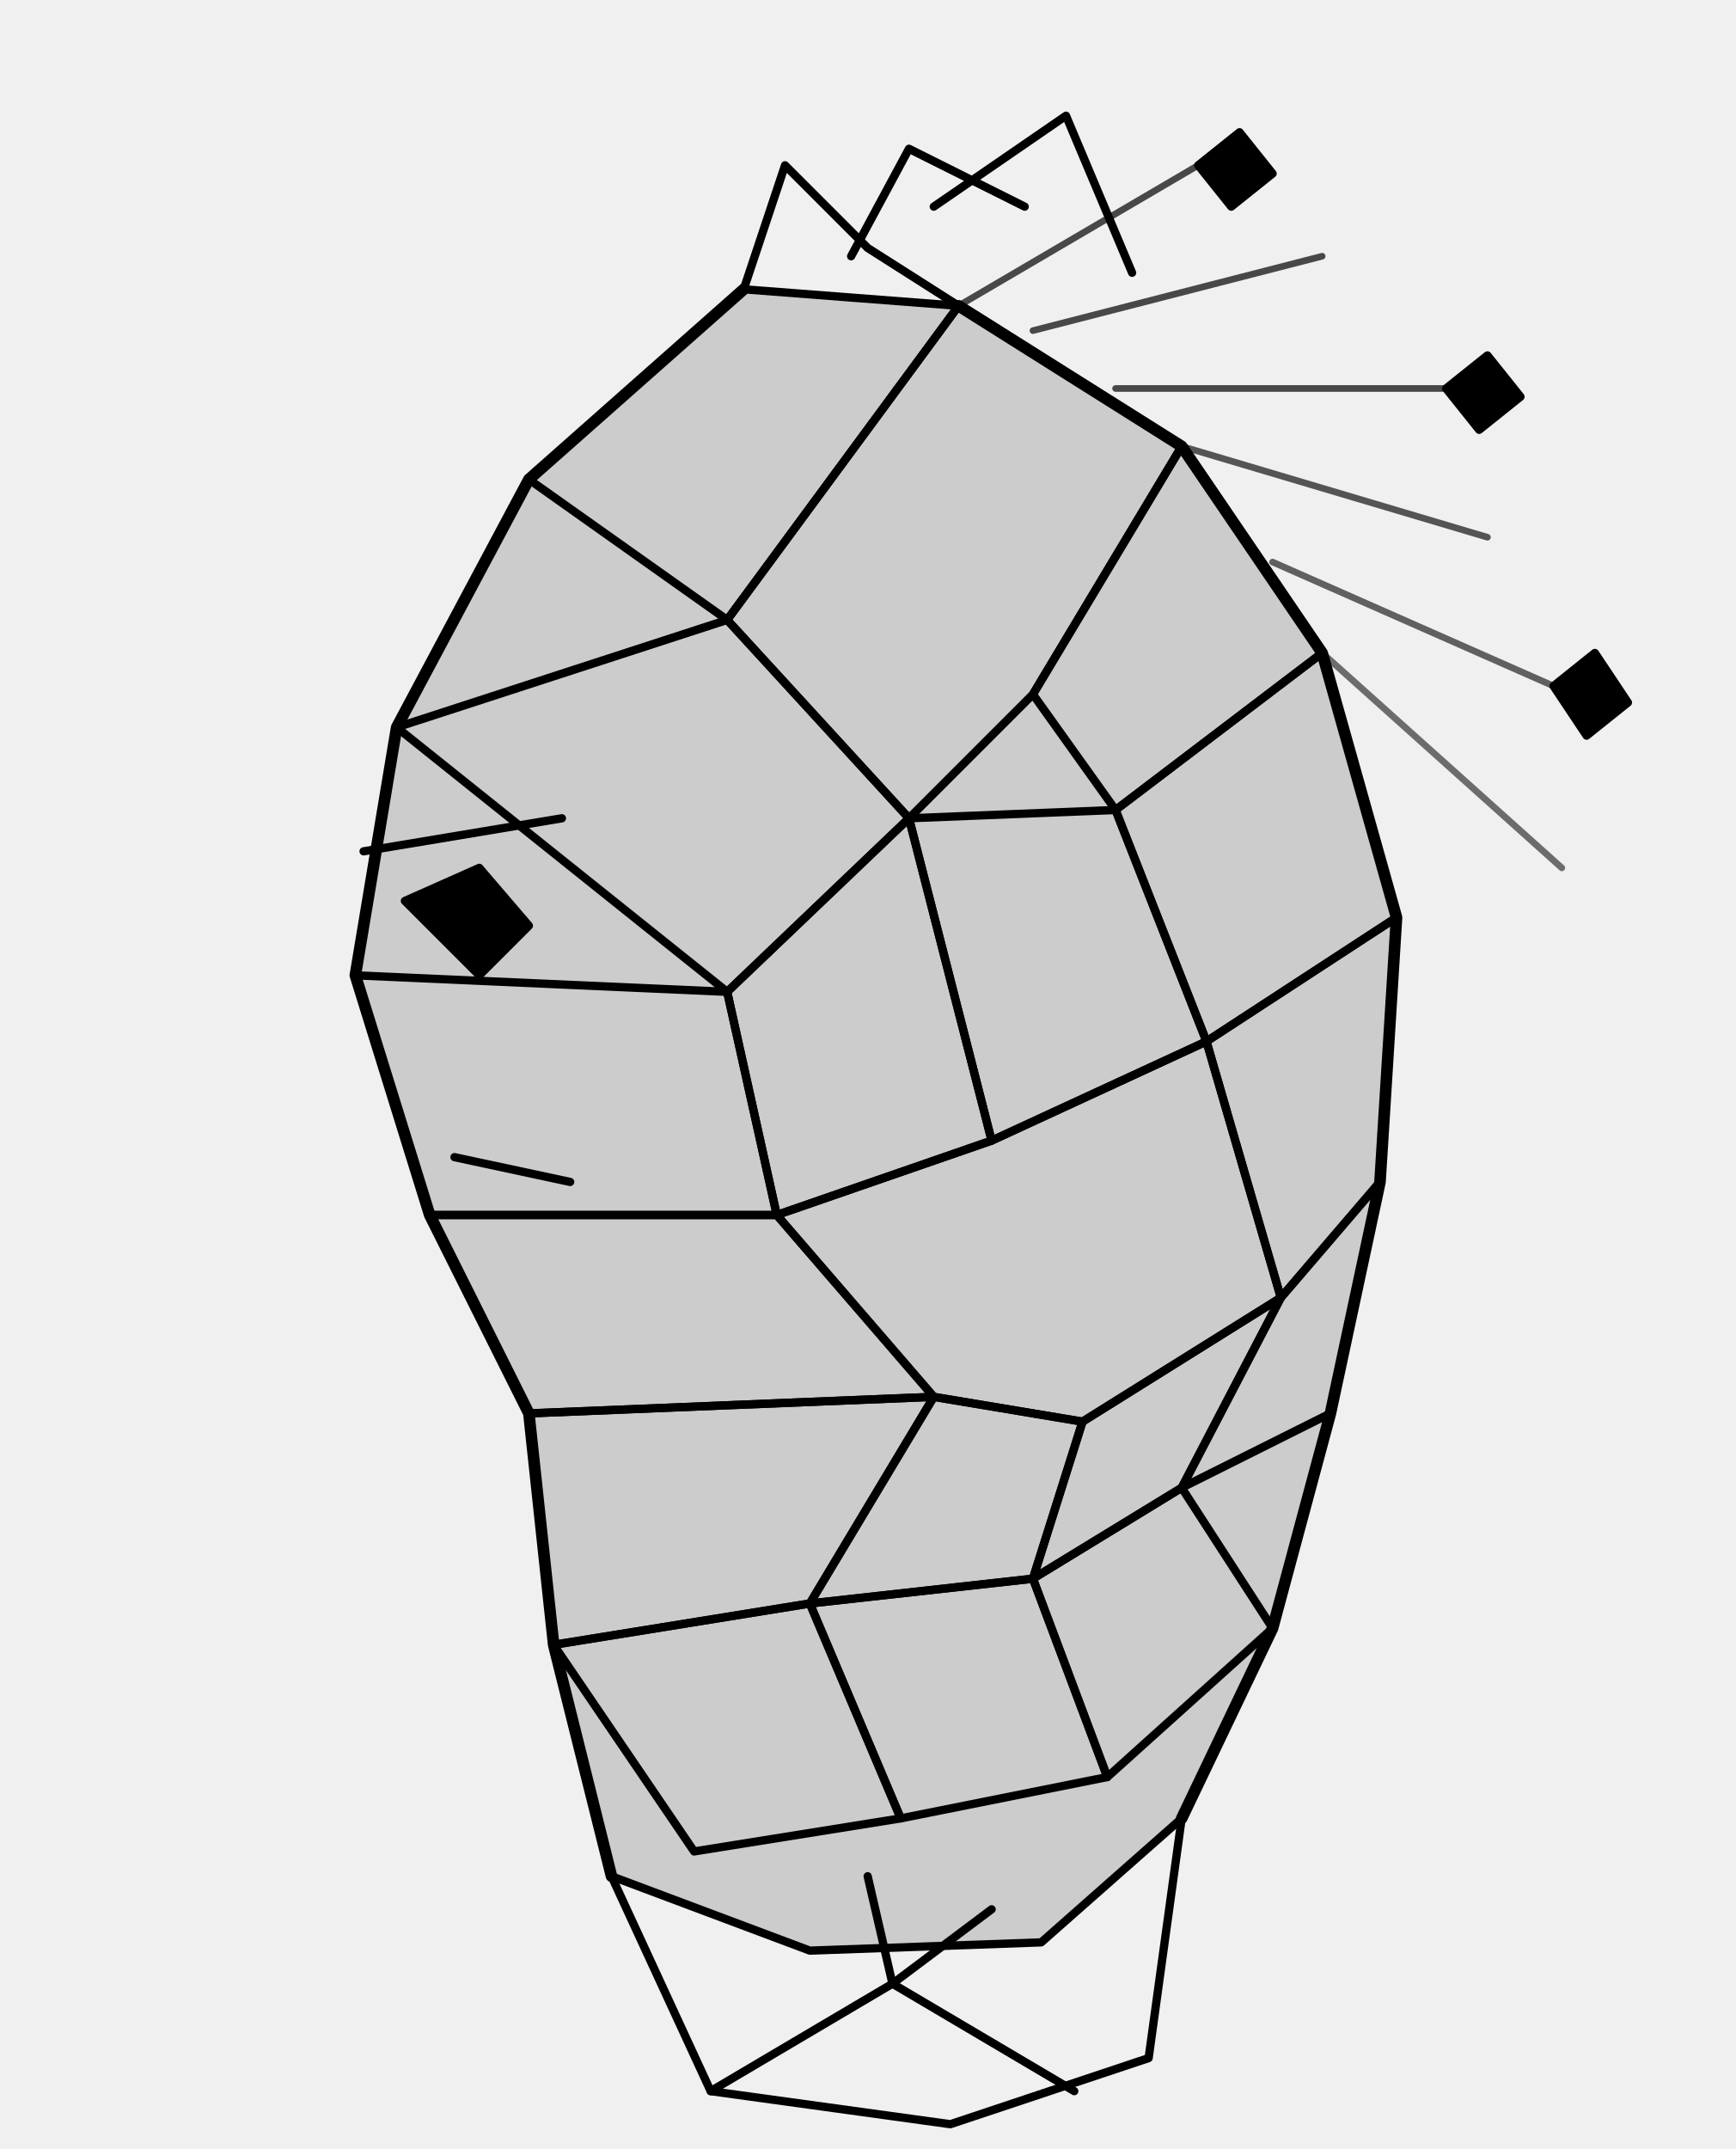
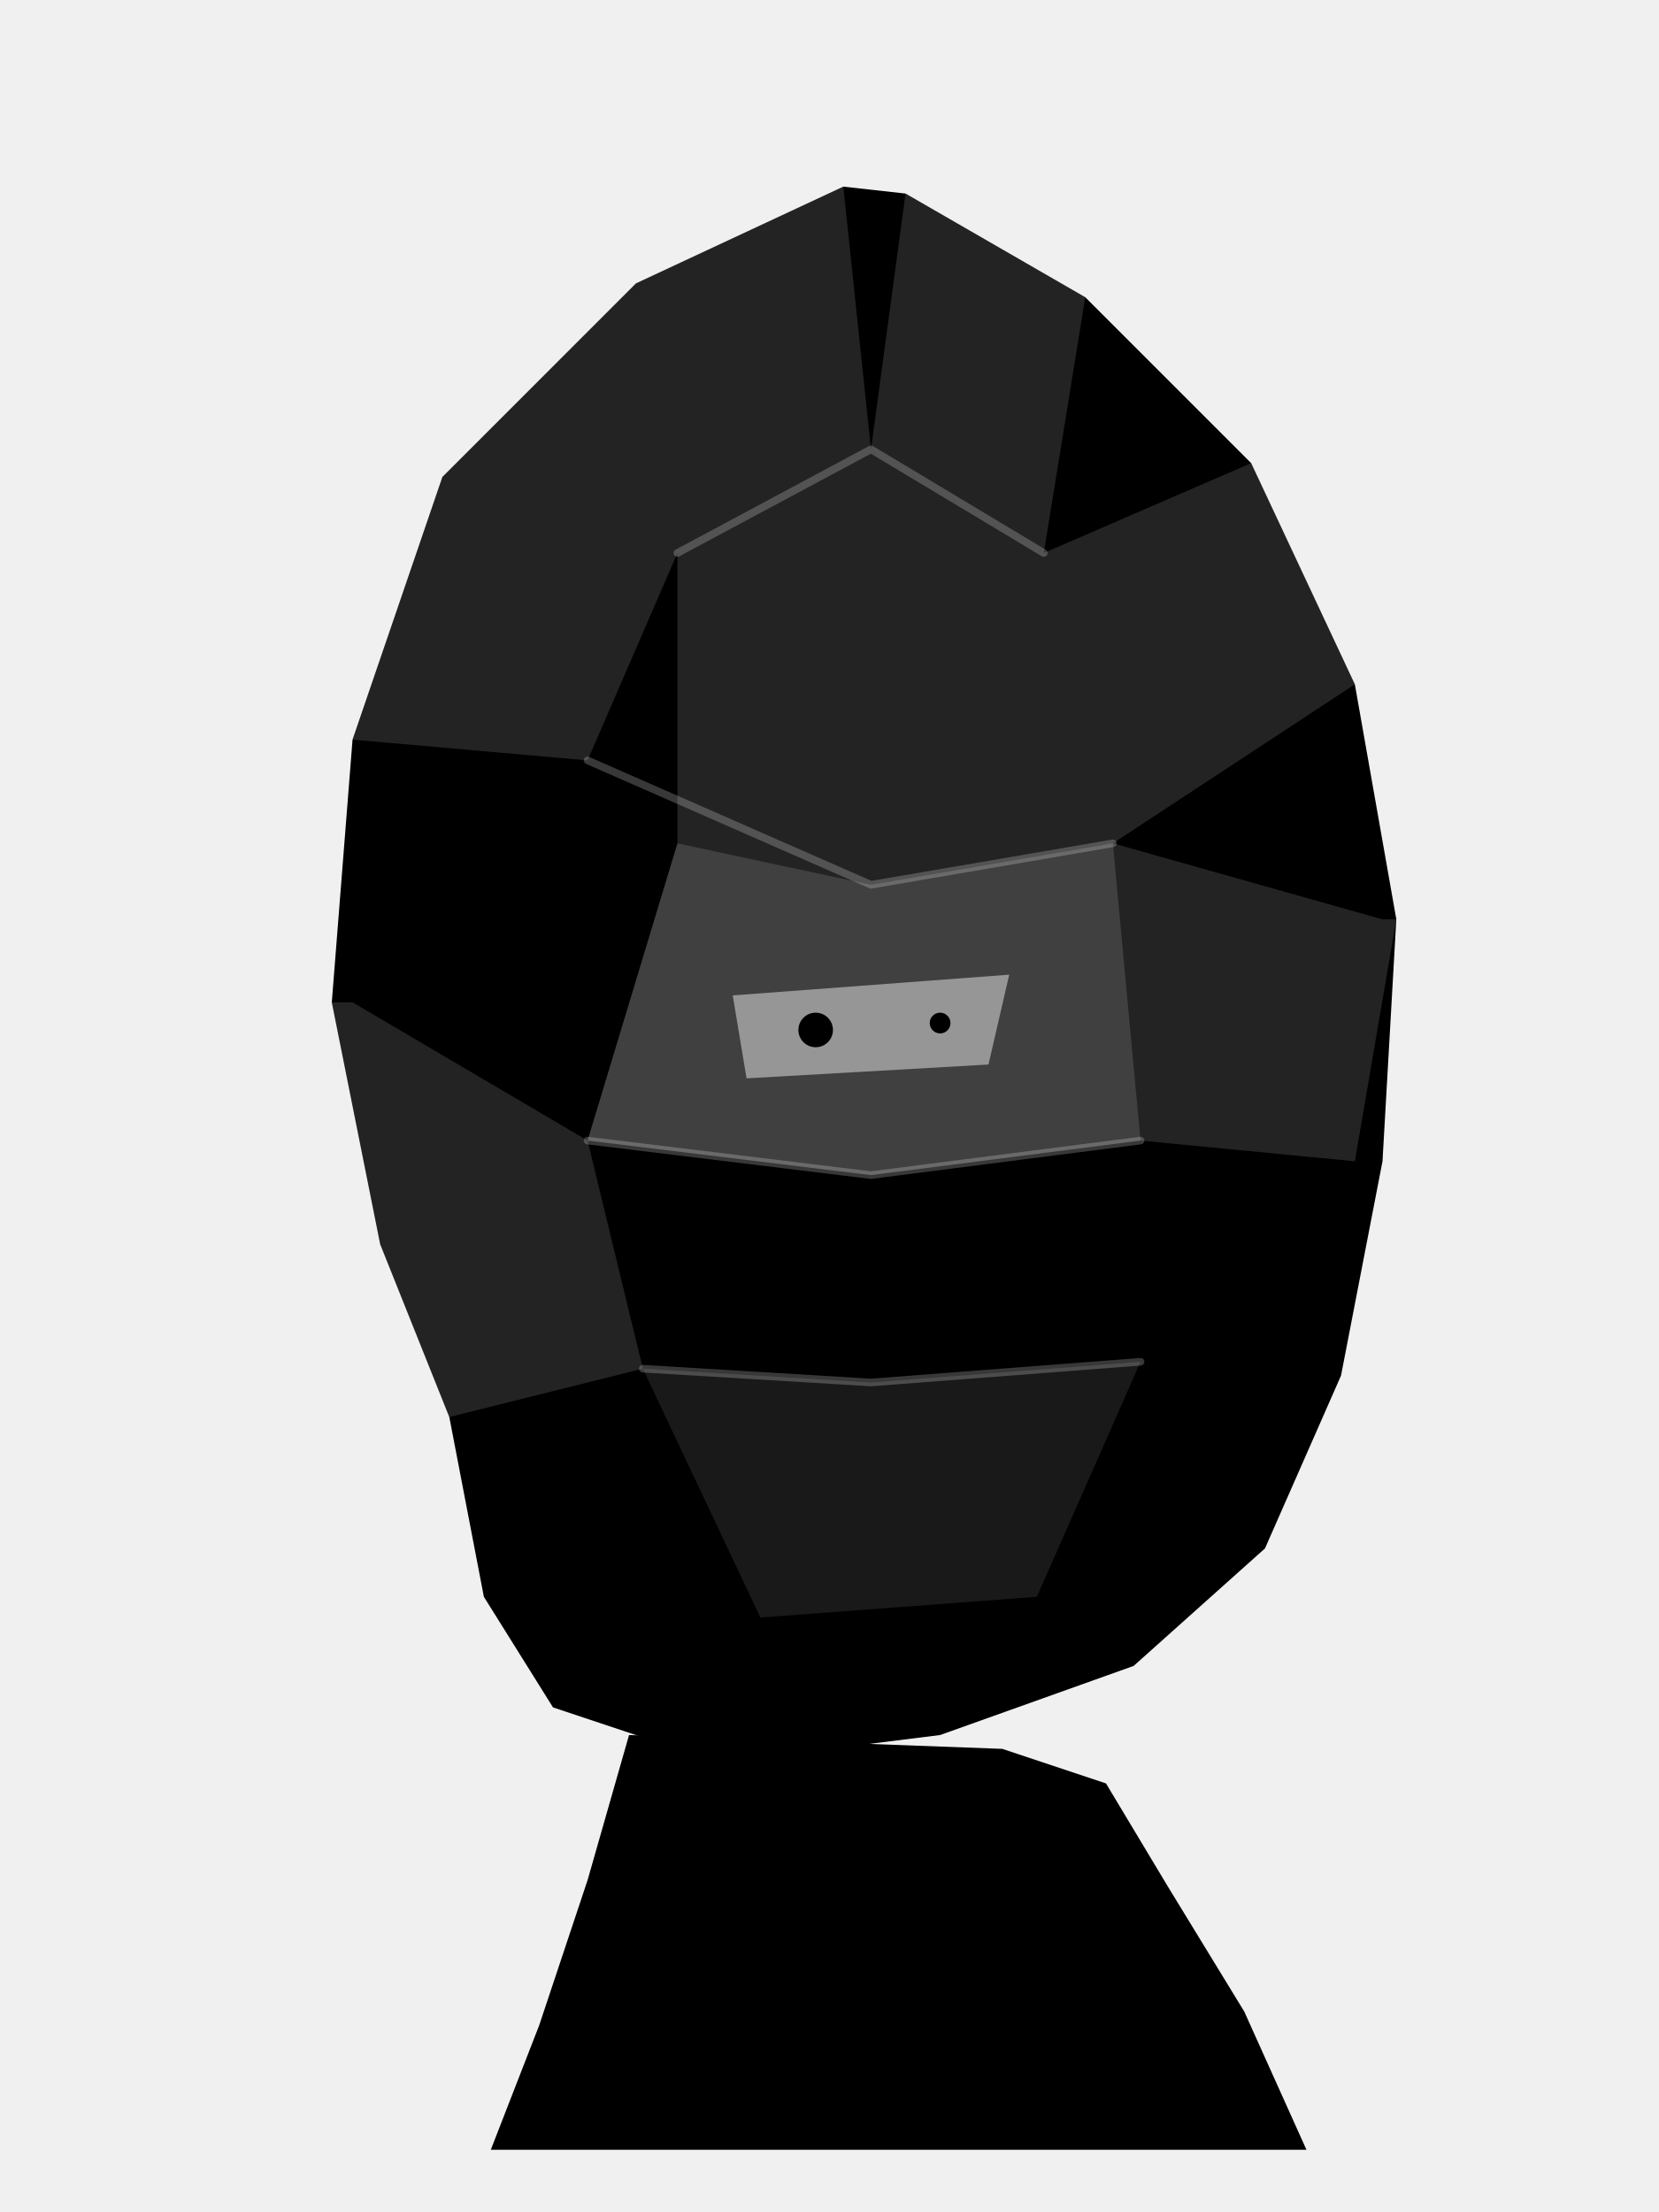
- <svg xmlns="http://www.w3.org/2000/svg" viewBox="0 0 420 520" fill="none" stroke="#000" stroke-width="2" stroke-linejoin="round" stroke-linecap="round" aria-hidden="true">
-   <path d="M 180 70 L 128 116 L 96 176 L 86 236 L 104 294 L 128 342 L 134 398 L 148 454 L 196 472 L 252 470 L 286 440 L 308 394 L 322 342 L 334 286 L 338 222 L 320 158 L 286 108 L 232 74 Z" fill="#000" fill-opacity="0.15" />
-   <path d="M 180 70 L 128 116 L 96 176 L 86 236 L 104 294 L 128 342 L 134 398 L 148 454" stroke-width="2.8" />
-   <path d="M 232 74 L 286 108 L 320 158 L 338 222 L 334 286 L 322 342 L 308 394 L 286 440" stroke-width="2.8" />
-   <path d="M 128 116 L 176 150 L 232 74" />
-   <path d="M 96 176 L 176 150 L 220 198 L 176 240 L 96 176" />
-   <path d="M 176 150 L 232 74 L 286 108 L 250 168 L 220 198 L 176 150" />
-   <path d="M 286 108 L 320 158 L 270 196 L 250 168 Z" />
-   <path d="M 320 158 L 338 222 L 292 252 L 270 196 Z" />
-   <path d="M 220 198 L 270 196 L 292 252 L 240 276 Z" />
-   <path d="M 176 240 L 220 198 L 240 276 L 188 294 Z" />
-   <path d="M 86 236 L 176 240 L 188 294 L 104 294 Z" />
-   <path d="M 104 294 L 188 294 L 226 338 L 128 342 Z" />
-   <path d="M 188 294 L 240 276 L 292 252 L 310 314 L 262 344 L 226 338 Z" />
-   <path d="M 292 252 L 338 222 L 334 286 L 310 314 Z" />
-   <path d="M 310 314 L 334 286 L 322 342 L 286 360 Z" />
-   <path d="M 262 344 L 310 314 L 286 360 L 250 382 Z" />
-   <path d="M 226 338 L 262 344 L 250 382 L 196 388 Z" />
-   <path d="M 128 342 L 226 338 L 196 388 L 134 398 Z" />
-   <path d="M 134 398 L 196 388 L 218 440 L 168 448 Z" />
-   <path d="M 196 388 L 250 382 L 268 430 L 218 440 Z" />
-   <path d="M 250 382 L 286 360 L 308 394 L 268 430 Z" />
-   <path d="M 98 218 L 116 210 L 128 224 L 116 236 Z" fill="#000" />
-   <path d="M 88 206 L 136 198" />
-   <path d="M 110 280 L 138 286" />
-   <path d="M 180 70 L 190 40 L 210 60 L 232 74" />
-   <path d="M 206 62 L 220 36 L 248 50" />
-   <path d="M 226 50 L 258 28 L 274 66" />
-   <path d="M 232 74 L 290 40" stroke-width="1.6" opacity="0.7" />
-   <path d="M 250 80 L 320 62" stroke-width="1.6" opacity="0.7" />
-   <path d="M 270 94 L 350 94" stroke-width="1.6" opacity="0.7" />
-   <path d="M 286 108 L 360 130" stroke-width="1.6" opacity="0.65" />
-   <path d="M 308 136 L 376 166" stroke-width="1.6" opacity="0.6" />
-   <path d="M 320 158 L 378 210" stroke-width="1.6" opacity="0.55" />
-   <path d="M 350 94 L 360 86 L 368 96 L 358 104 Z" fill="#000" />
-   <path d="M 376 166 L 386 158 L 394 170 L 384 178 Z" fill="#000" />
-   <path d="M 290 40 L 300 32 L 308 42 L 298 50 Z" fill="#000" />
-   <path d="M 148 454 L 172 506 L 230 514 L 278 498 L 286 440" />
-   <path d="M 172 506 L 216 480 L 260 506" />
-   <path d="M 216 480 L 210 454" />
-   <path d="M 216 480 L 240 462" />
+ <svg xmlns="http://www.w3.org/2000/svg" viewBox="0 0 480 640" aria-hidden="true">
+   <g fill="#000">
+     <path d="M 244 54              L 184 82              L 128 138              L 102 214              L 96 290              L 110 360              L 130 410              L 140 462              L 160 494              L 208 510              L 272 502              L 328 482              L 366 448              L 388 398              L 400 336              L 404 266              L 392 198              L 362 134              L 314 86              L 262 56 Z" />
+     <path d="M 182 502              L 170 544              L 156 586              L 142 622              L 378 622              L 360 582              L 338 546              L 320 516              L 290 506 Z" />
+   </g>
+   <g fill="#ffffff" fill-opacity="0.14">
+     <path d="M 244 54 L 184 82 L 196 160 L 252 130 Z" />
+     <path d="M 262 56 L 314 86 L 302 160 L 252 130 Z" />
+     <path d="M 128 138 L 102 214 L 170 220 L 196 160 L 184 82 Z" />
+     <path d="M 110 360 L 130 410 L 186 396 L 170 330 L 102 290 L 96 290 Z" />
+     <path d="M 302 160 L 362 134 L 392 198 L 322 244 Z" />
+     <path d="M 252 130 L 302 160 L 322 244 L 252 256 L 196 244 L 196 160 Z" />
+     <path d="M 322 244 L 400 266 L 404 266 L 392 336 L 330 330 Z" />
+   </g>
+   <g fill="#ffffff" fill-opacity="0.25">
+     <path d="M 252 256 L 322 244 L 330 330 L 252 340 L 170 330 L 196 244 Z" />
+   </g>
+   <path d="M 212 288 L 292 282 L 286 308 L 216 312 Z" fill="#ffffff" fill-opacity="0.45" />
+   <circle cx="236" cy="298" r="5" fill="#000" />
+   <circle cx="272" cy="296" r="3" fill="#000" />
+   <path d="M 186 396 L 252 400 L 330 394 L 300 462 L 220 468 Z" fill="#ffffff" fill-opacity="0.1" />
+   <g stroke="#ffffff" stroke-width="2.2" fill="none" stroke-opacity="0.22" stroke-linecap="round" stroke-linejoin="round">
+     <path d="M 196 160 L 252 130 L 302 160" />
+     <path d="M 170 220 L 252 256 L 322 244" />
+     <path d="M 170 330 L 252 340 L 330 330" />
+     <path d="M 186 396 L 252 400 L 330 394" />
+   </g>
</svg>
